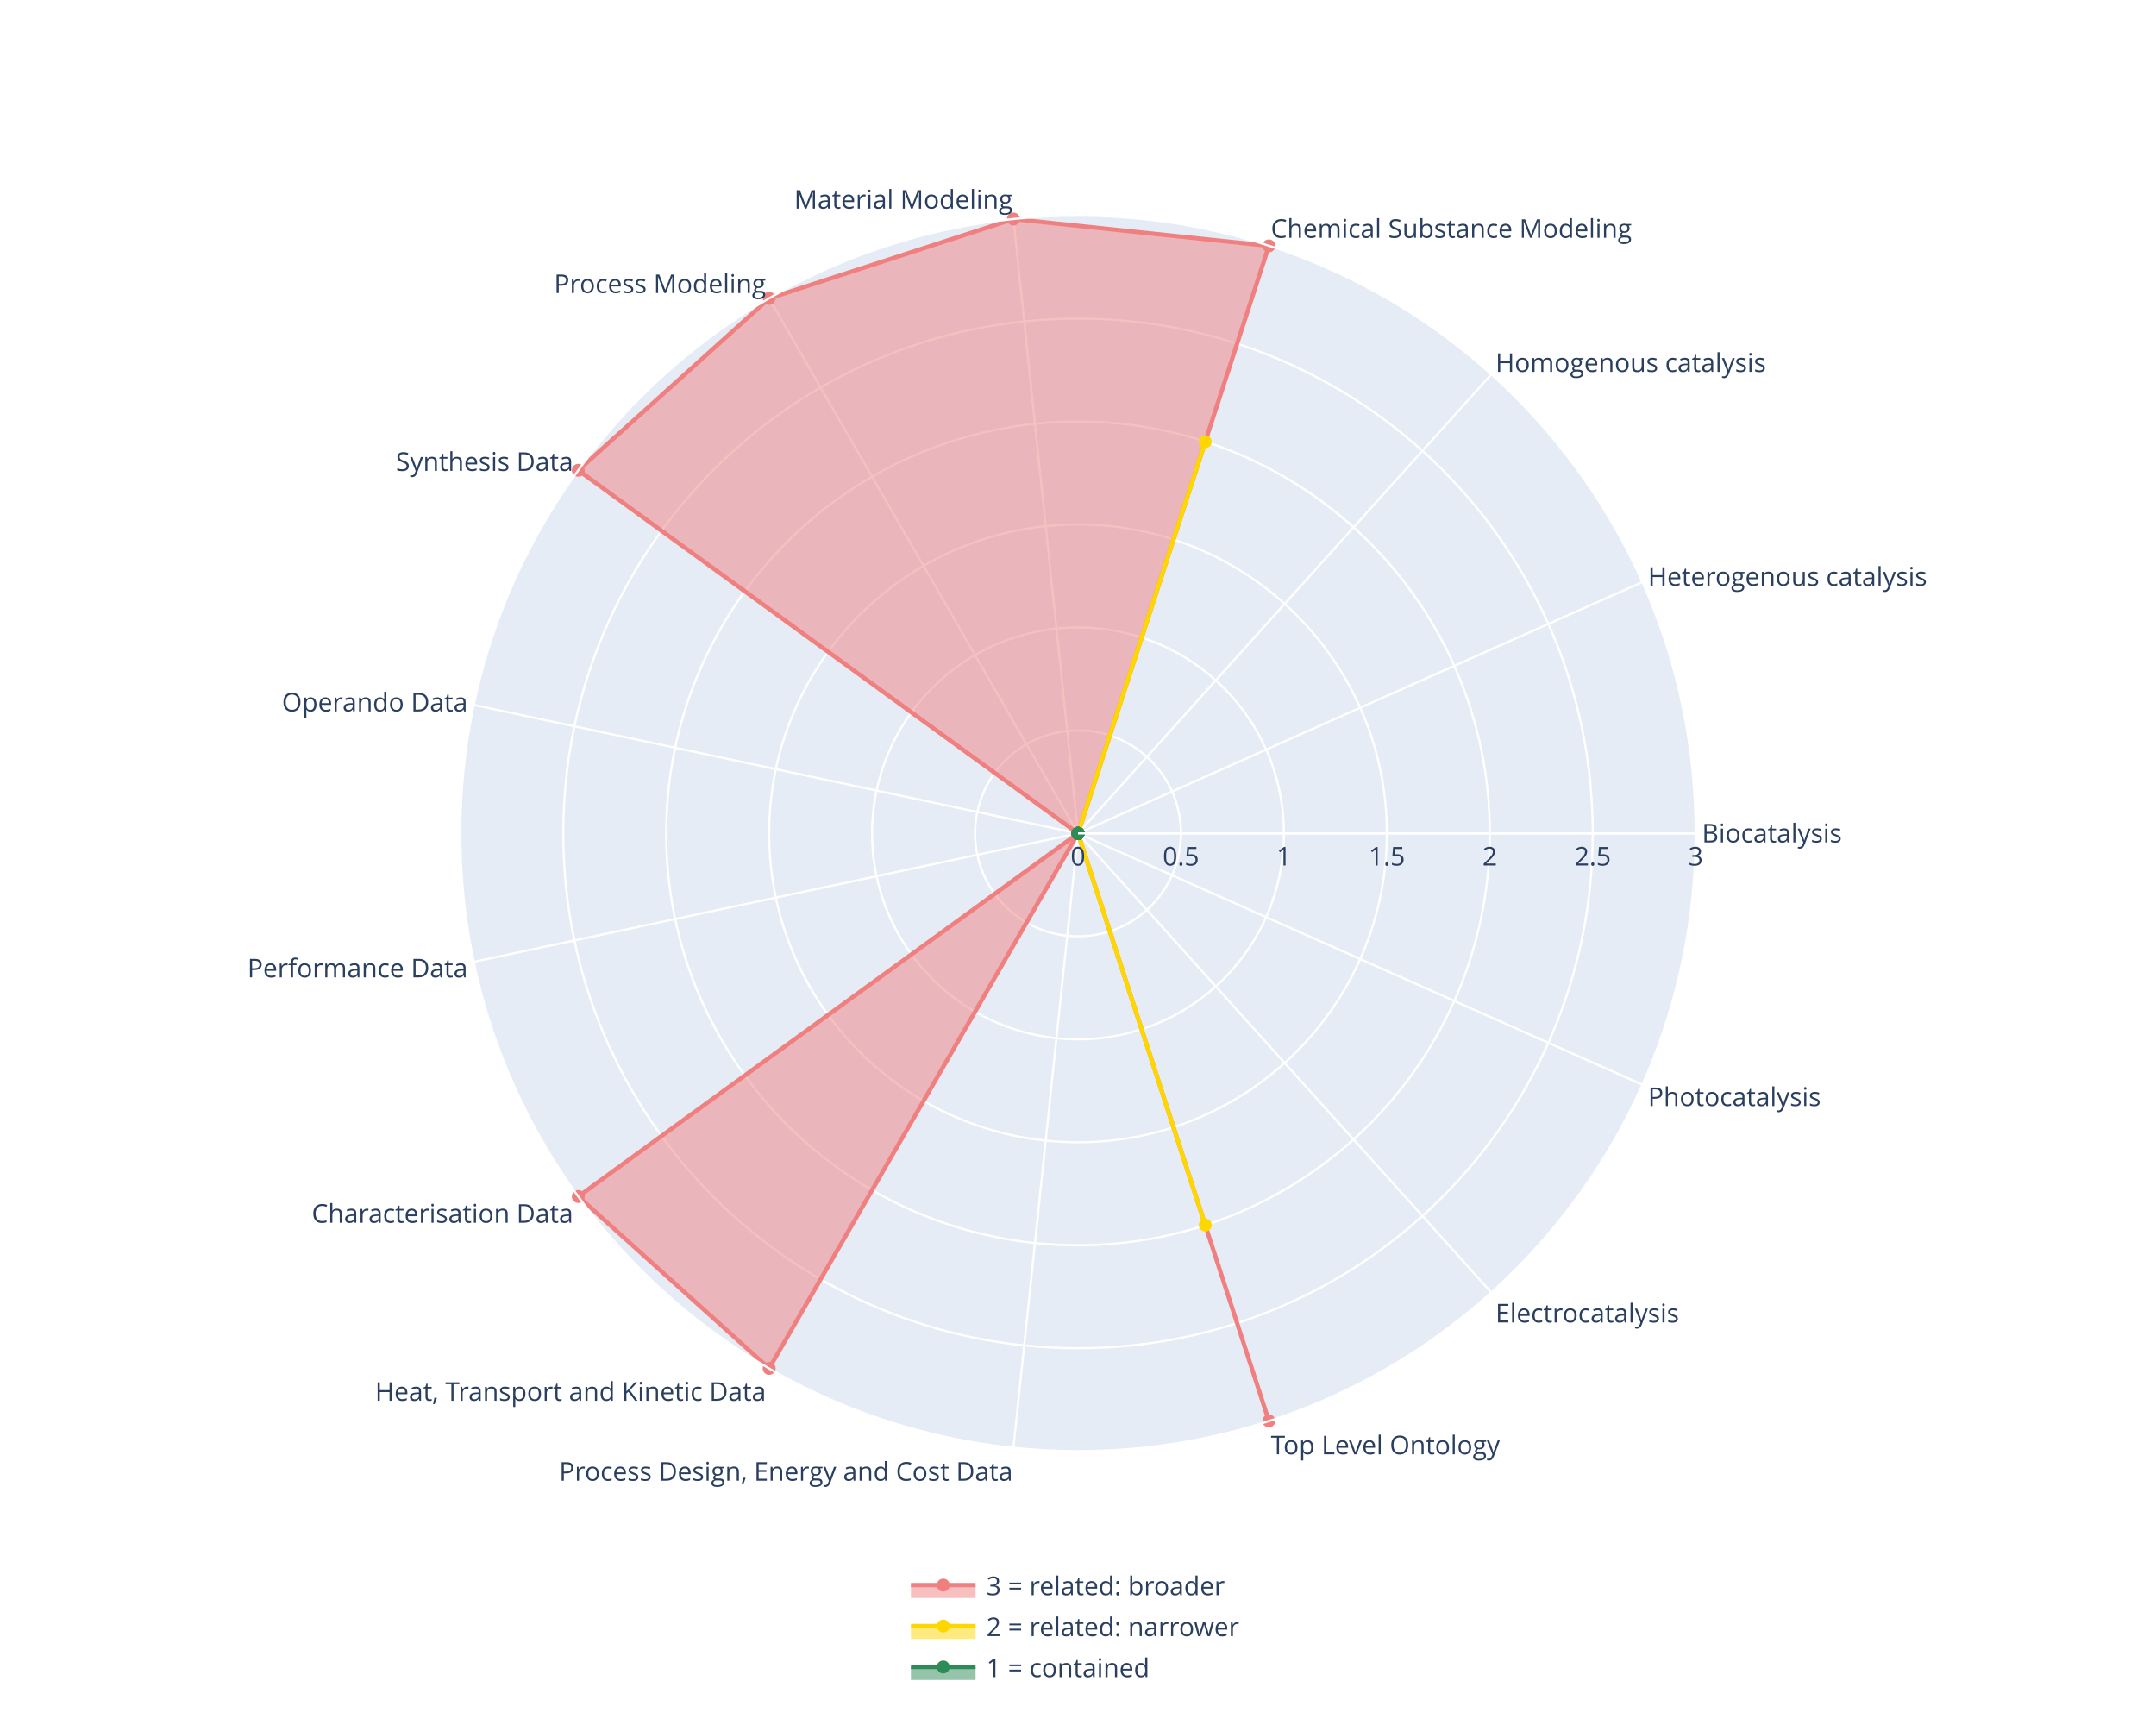
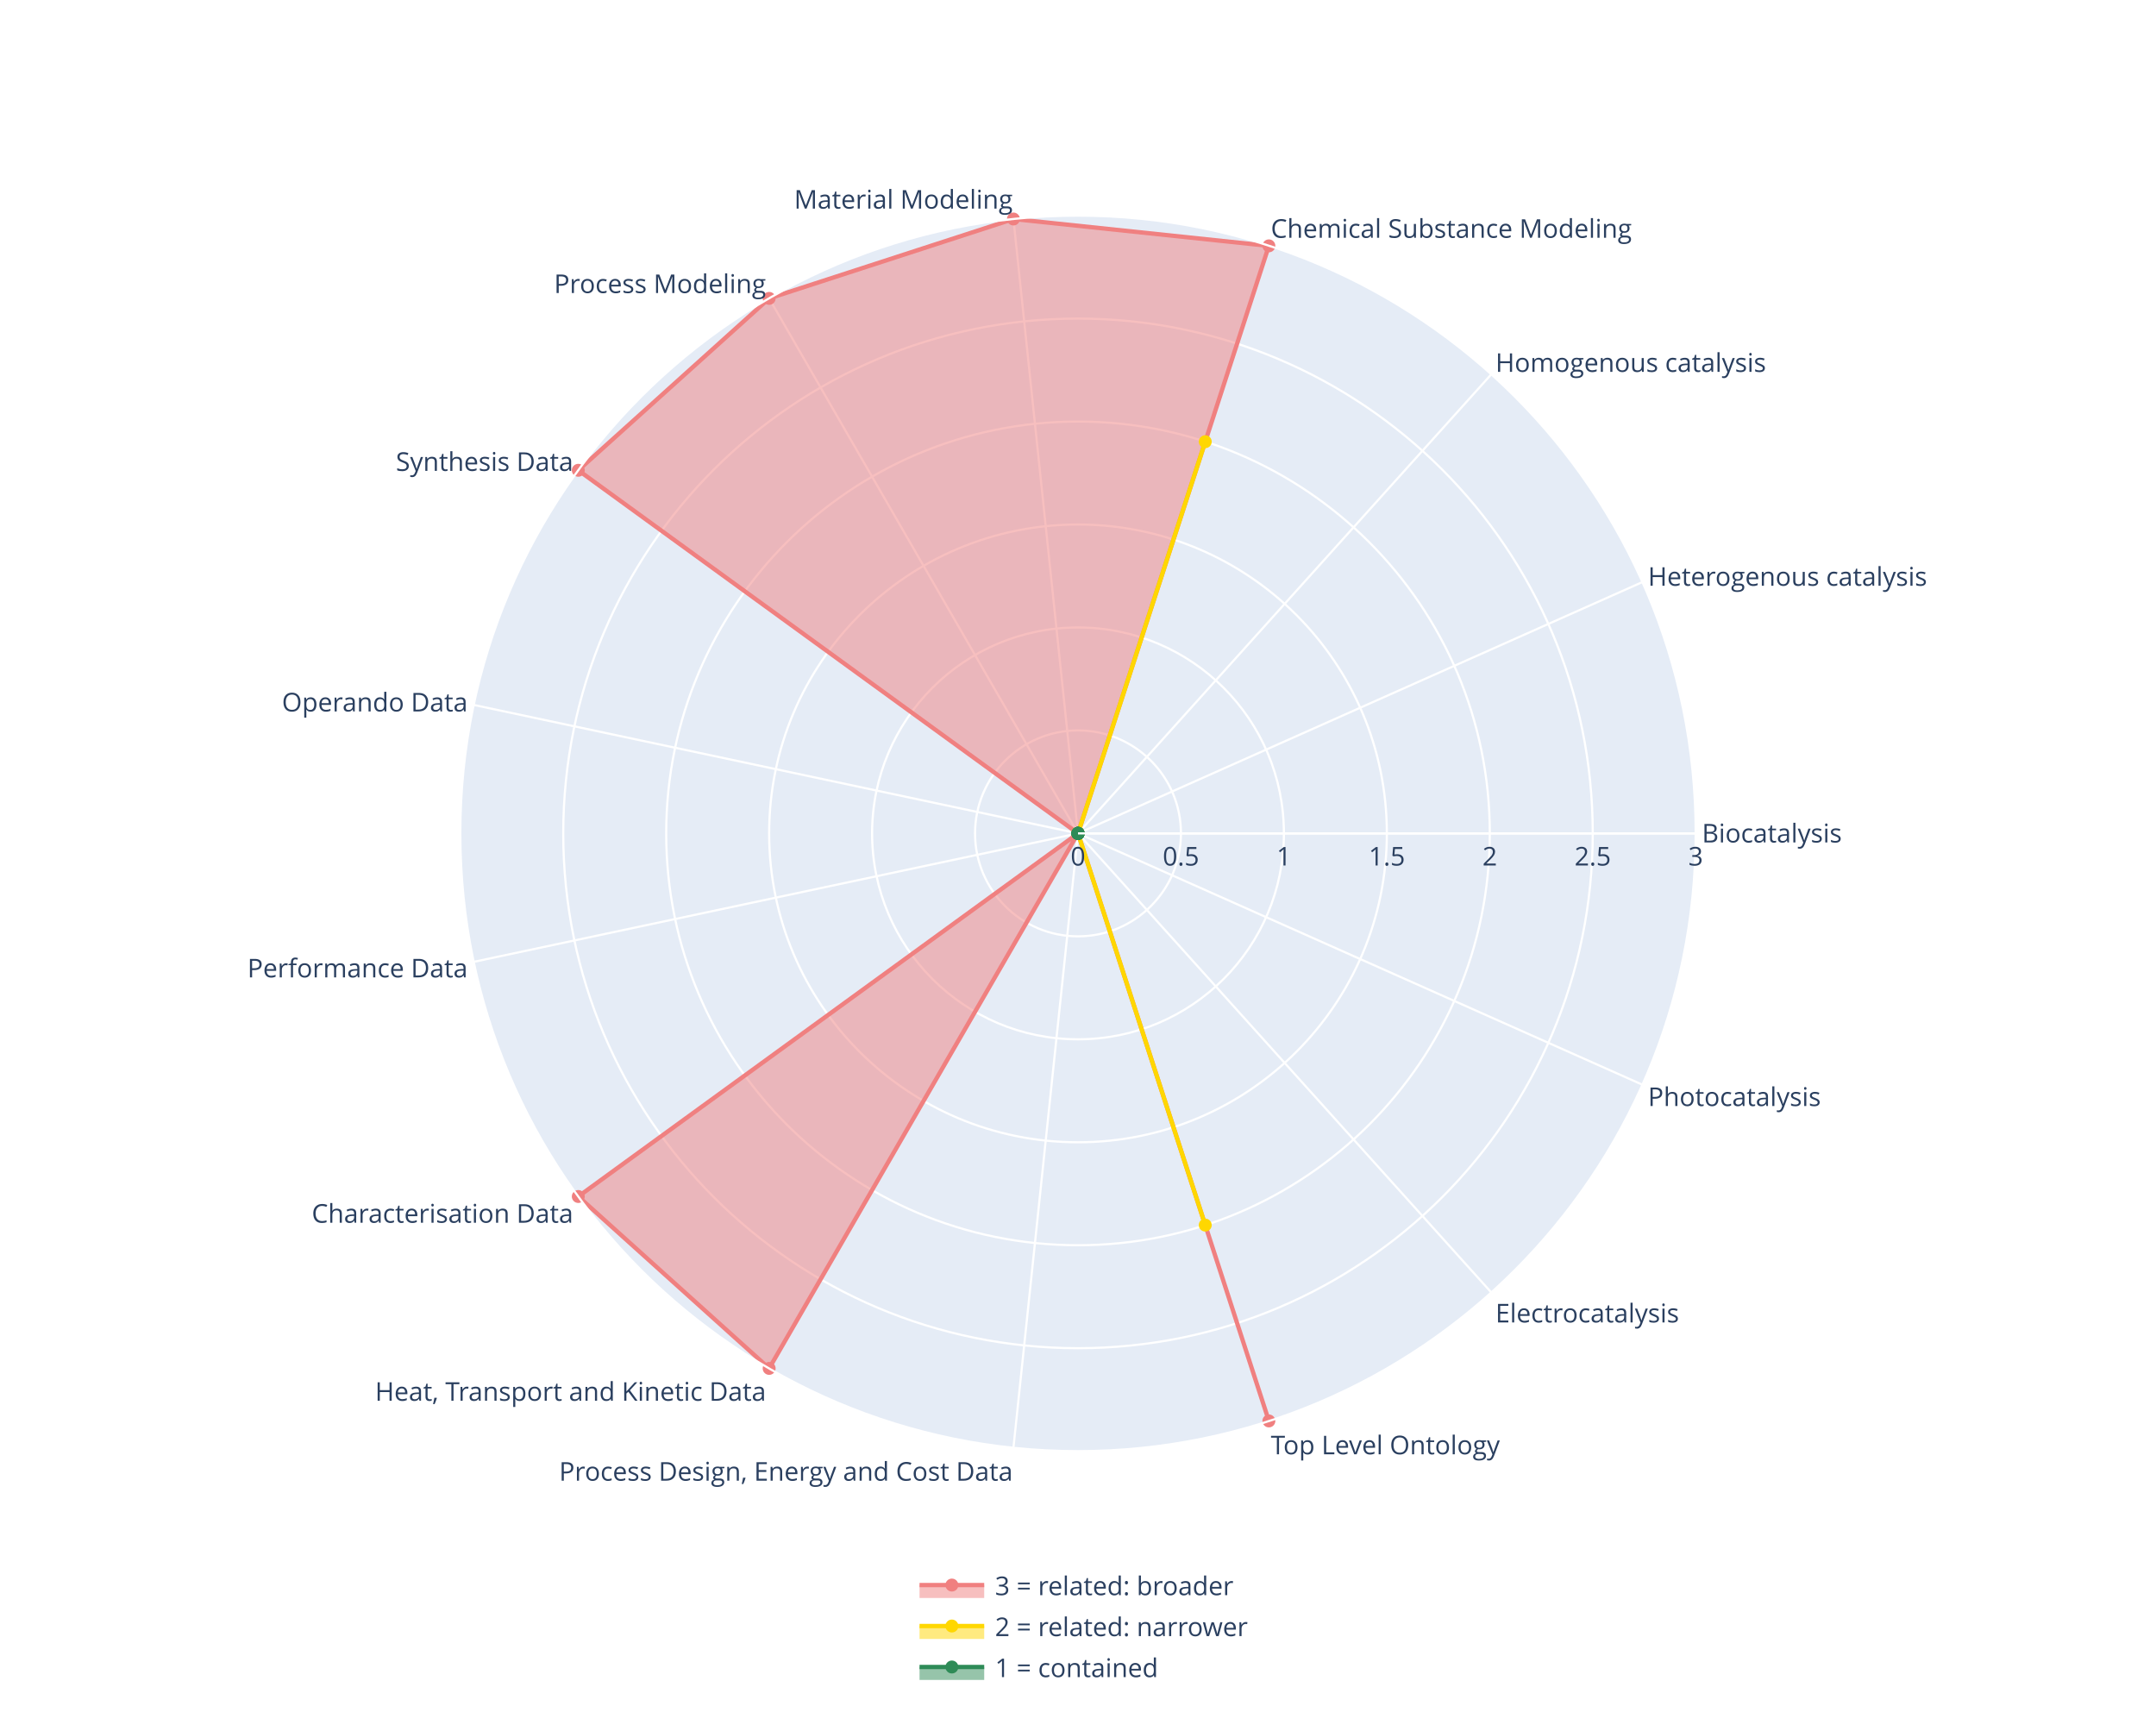
<svg xmlns="http://www.w3.org/2000/svg" class="main-svg" width="1000" height="800" style="" viewBox="0 0 1000 800">
  <rect x="0" y="0" width="1000" height="800" style="fill: rgb(255, 255, 255); fill-opacity: 1;" />
-   <defs id="defs-6963db">
+   <defs id="defs-308e18">
    <g class="clips">
-       <clipPath id="clip6963dbpolar-for-traces">
+       <clipPath id="clip308e18polar-for-traces">
        <path d="M286.5,0A286.5,286.5 0,1,0 -286.5,-3.508613079557167e-14A286.5,286.5 0,1,0 286.5,7.017226159114334e-14Z" transform="translate(286.5,286.5)" />
      </clipPath>
    </g>
    <g class="gradients" />
    <g class="patterns" />
  </defs>
  <g class="bglayer" />
  <g class="layer-below">
    <g class="imagelayer" />
    <g class="shapelayer" />
  </g>
  <g class="cartesianlayer" />
  <g class="polarlayer">
    <g class="polar">
      <g class="polarsublayer draglayer" />
      <g class="polarsublayer plotbg">
        <path d="M286.5,0A286.5,286.5 0,1,0 -286.5,-3.508613079557167e-14A286.5,286.5 0,1,0 286.5,7.017226159114334e-14Z" transform="translate(500,386.5)" style="fill: rgb(229, 236, 246); fill-opacity: 1;" />
      </g>
      <g class="polarsublayer backplot">
        <g class="maplayer" />
      </g>
      <g class="polarsublayer angular-grid" style="fill: none;">
        <path class="angularaxisgrid" d="M500,386.5L786.5,386.5" style="stroke: rgb(255, 255, 255); stroke-opacity: 1; stroke-width: 1px;" />
        <path class="angularaxisgrid" d="M500,386.5L761.731,269.97" style="stroke: rgb(255, 255, 255); stroke-opacity: 1; stroke-width: 1px;" />
        <path class="angularaxisgrid" d="M500,386.5L691.706,173.589" style="stroke: rgb(255, 255, 255); stroke-opacity: 1; stroke-width: 1px;" />
        <path class="angularaxisgrid" d="M500,386.5L588.533,114.022" style="stroke: rgb(255, 255, 255); stroke-opacity: 1; stroke-width: 1px;" />
        <path class="angularaxisgrid" d="M500,386.5L470.053,101.569" style="stroke: rgb(255, 255, 255); stroke-opacity: 1; stroke-width: 1px;" />
        <path class="angularaxisgrid" d="M500,386.5L356.75,138.384" style="stroke: rgb(255, 255, 255); stroke-opacity: 1; stroke-width: 1px;" />
        <path class="angularaxisgrid" d="M500,386.5L268.217,218.1" style="stroke: rgb(255, 255, 255); stroke-opacity: 1; stroke-width: 1px;" />
        <path class="angularaxisgrid" d="M500,386.5L219.761,326.933" style="stroke: rgb(255, 255, 255); stroke-opacity: 1; stroke-width: 1px;" />
        <path class="angularaxisgrid" d="M500,386.5L219.761,446.067" style="stroke: rgb(255, 255, 255); stroke-opacity: 1; stroke-width: 1px;" />
        <path class="angularaxisgrid" d="M500,386.5L268.217,554.9" style="stroke: rgb(255, 255, 255); stroke-opacity: 1; stroke-width: 1px;" />
        <path class="angularaxisgrid" d="M500,386.5L356.75,634.616" style="stroke: rgb(255, 255, 255); stroke-opacity: 1; stroke-width: 1px;" />
        <path class="angularaxisgrid" d="M500,386.5L470.053,671.431" style="stroke: rgb(255, 255, 255); stroke-opacity: 1; stroke-width: 1px;" />
        <path class="angularaxisgrid" d="M500,386.5L588.533,658.978" style="stroke: rgb(255, 255, 255); stroke-opacity: 1; stroke-width: 1px;" />
        <path class="angularaxisgrid" d="M500,386.5L691.706,599.411" style="stroke: rgb(255, 255, 255); stroke-opacity: 1; stroke-width: 1px;" />
        <path class="angularaxisgrid" d="M500,386.5L761.731,503.03" style="stroke: rgb(255, 255, 255); stroke-opacity: 1; stroke-width: 1px;" />
      </g>
      <g class="polarsublayer radial-grid" transform="translate(500,386.5)" style="fill: none;">
        <path class="xgrid" d="M47.75,0A47.75,47.75 0,1,0 -47.75,-5.847688465928611e-15A47.75,47.75 0,1,0 47.75,1.1695376931857222e-14Z" style="stroke: rgb(255, 255, 255); stroke-opacity: 1; stroke-width: 1px;" />
        <path class="xgrid" d="M95.5,0A95.5,95.5 0,1,0 -95.5,-1.1695376931857222e-14A95.5,95.5 0,1,0 95.5,2.3390753863714445e-14Z" style="stroke: rgb(255, 255, 255); stroke-opacity: 1; stroke-width: 1px;" />
        <path class="xgrid" d="M143.25,0A143.25,143.25 0,1,0 -143.25,-1.7543065397785835e-14A143.25,143.25 0,1,0 143.25,3.508613079557167e-14Z" style="stroke: rgb(255, 255, 255); stroke-opacity: 1; stroke-width: 1px;" />
        <path class="xgrid" d="M191,0A191,191 0,1,0 -191,-2.3390753863714445e-14A191,191 0,1,0 191,4.678150772742889e-14Z" style="stroke: rgb(255, 255, 255); stroke-opacity: 1; stroke-width: 1px;" />
        <path class="xgrid" d="M238.75,0A238.75,238.75 0,1,0 -238.75,-2.923844232964306e-14A238.75,238.75 0,1,0 238.75,5.847688465928612e-14Z" style="stroke: rgb(255, 255, 255); stroke-opacity: 1; stroke-width: 1px;" />
      </g>
      <g class="polarsublayer frontplot" transform="translate(213.5,100)">
        <g class="barlayer" />
        <g class="scatterlayer">
-           <g class="trace scatter trace0916f3" style="stroke-miterlimit: 2; opacity: 1;">
-             <g class="fills" clip-path="url(#clip6963dbpolar-for-traces)">
+           <g class="trace scatter trace9d4171" style="stroke-miterlimit: 2; opacity: 1;">
+             <g class="fills" clip-path="url(#clip308e18polar-for-traces)">
              <g>
                <path class="js-fill" d="M286.5,286.5L286.5,286.5L286.5,286.5L375.03,14.02L256.55,1.57L143.25,38.38L54.72,118.1L286.5,286.5L286.5,286.5L54.72,454.9L143.25,534.62L286.5,286.5L375.03,558.98L286.5,286.5L286.5,286.5L286.5,286.5Z" style="fill: rgb(240, 128, 128); fill-opacity: 0.5; stroke-width: 0;" />
              </g>
            </g>
            <g class="errorbars" />
            <g class="lines">
-               <path class="js-line" d="M286.5,286.5L286.5,286.5L286.5,286.5L375.03,14.02L256.55,1.57L143.25,38.38L54.72,118.1L286.5,286.5L286.5,286.5L54.72,454.9L143.25,534.62L286.5,286.5L375.03,558.98L286.5,286.5L286.5,286.5L286.5,286.5" clip-path="url(#clip6963dbpolar-for-traces)" style="vector-effect: non-scaling-stroke; fill: none; stroke: rgb(240, 128, 128); stroke-opacity: 1; stroke-width: 2px; opacity: 1;" />
+               <path class="js-line" d="M286.5,286.5L286.5,286.5L286.5,286.5L375.03,14.02L256.55,1.57L143.25,38.38L54.72,118.1L286.5,286.5L286.5,286.5L54.72,454.9L143.25,534.62L286.5,286.5L375.03,558.98L286.5,286.5L286.5,286.5L286.5,286.5" clip-path="url(#clip308e18polar-for-traces)" style="vector-effect: none; fill: none; stroke: rgb(240, 128, 128); stroke-opacity: 1; stroke-width: 2px; opacity: 1;" />
            </g>
            <g class="points">
              <path class="point" transform="translate(286.5,286.5)" d="M3,0A3,3 0 1,1 0,-3A3,3 0 0,1 3,0Z" style="opacity: 1; stroke-width: 0px; fill: rgb(240, 128, 128); fill-opacity: 1;" />
              <path class="point" transform="translate(286.5,286.5)" d="M3,0A3,3 0 1,1 0,-3A3,3 0 0,1 3,0Z" style="opacity: 1; stroke-width: 0px; fill: rgb(240, 128, 128); fill-opacity: 1;" />
              <path class="point" transform="translate(286.5,286.5)" d="M3,0A3,3 0 1,1 0,-3A3,3 0 0,1 3,0Z" style="opacity: 1; stroke-width: 0px; fill: rgb(240, 128, 128); fill-opacity: 1;" />
              <path class="point" transform="translate(375.03,14.02)" d="M3,0A3,3 0 1,1 0,-3A3,3 0 0,1 3,0Z" style="opacity: 1; stroke-width: 0px; fill: rgb(240, 128, 128); fill-opacity: 1;" />
              <path class="point" transform="translate(256.55,1.57)" d="M3,0A3,3 0 1,1 0,-3A3,3 0 0,1 3,0Z" style="opacity: 1; stroke-width: 0px; fill: rgb(240, 128, 128); fill-opacity: 1;" />
              <path class="point" transform="translate(143.25,38.38)" d="M3,0A3,3 0 1,1 0,-3A3,3 0 0,1 3,0Z" style="opacity: 1; stroke-width: 0px; fill: rgb(240, 128, 128); fill-opacity: 1;" />
              <path class="point" transform="translate(54.72,118.1)" d="M3,0A3,3 0 1,1 0,-3A3,3 0 0,1 3,0Z" style="opacity: 1; stroke-width: 0px; fill: rgb(240, 128, 128); fill-opacity: 1;" />
              <path class="point" transform="translate(286.5,286.5)" d="M3,0A3,3 0 1,1 0,-3A3,3 0 0,1 3,0Z" style="opacity: 1; stroke-width: 0px; fill: rgb(240, 128, 128); fill-opacity: 1;" />
              <path class="point" transform="translate(286.5,286.5)" d="M3,0A3,3 0 1,1 0,-3A3,3 0 0,1 3,0Z" style="opacity: 1; stroke-width: 0px; fill: rgb(240, 128, 128); fill-opacity: 1;" />
              <path class="point" transform="translate(54.72,454.9)" d="M3,0A3,3 0 1,1 0,-3A3,3 0 0,1 3,0Z" style="opacity: 1; stroke-width: 0px; fill: rgb(240, 128, 128); fill-opacity: 1;" />
              <path class="point" transform="translate(143.25,534.62)" d="M3,0A3,3 0 1,1 0,-3A3,3 0 0,1 3,0Z" style="opacity: 1; stroke-width: 0px; fill: rgb(240, 128, 128); fill-opacity: 1;" />
              <path class="point" transform="translate(286.5,286.5)" d="M3,0A3,3 0 1,1 0,-3A3,3 0 0,1 3,0Z" style="opacity: 1; stroke-width: 0px; fill: rgb(240, 128, 128); fill-opacity: 1;" />
              <path class="point" transform="translate(375.03,558.98)" d="M3,0A3,3 0 1,1 0,-3A3,3 0 0,1 3,0Z" style="opacity: 1; stroke-width: 0px; fill: rgb(240, 128, 128); fill-opacity: 1;" />
              <path class="point" transform="translate(286.5,286.5)" d="M3,0A3,3 0 1,1 0,-3A3,3 0 0,1 3,0Z" style="opacity: 1; stroke-width: 0px; fill: rgb(240, 128, 128); fill-opacity: 1;" />
              <path class="point" transform="translate(286.5,286.5)" d="M3,0A3,3 0 1,1 0,-3A3,3 0 0,1 3,0Z" style="opacity: 1; stroke-width: 0px; fill: rgb(240, 128, 128); fill-opacity: 1;" />
              <path class="point" transform="translate(286.5,286.5)" d="M3,0A3,3 0 1,1 0,-3A3,3 0 0,1 3,0Z" style="opacity: 1; stroke-width: 0px; fill: rgb(240, 128, 128); fill-opacity: 1;" />
            </g>
            <g class="text" />
          </g>
-           <g class="trace scatter traceb52174" style="stroke-miterlimit: 2; opacity: 1;">
-             <g class="fills" clip-path="url(#clip6963dbpolar-for-traces)">
+           <g class="trace scatter trace23efdd" style="stroke-miterlimit: 2; opacity: 1;">
+             <g class="fills" clip-path="url(#clip308e18polar-for-traces)">
              <g>
                <path class="js-fill" d="M286.5,286.5L286.5,286.5L286.5,286.5L345.52,104.85L286.5,286.5L286.5,286.5L286.5,286.5L286.5,286.5L286.5,286.5L286.5,286.5L286.5,286.5L286.5,286.5L345.52,468.15L286.5,286.5L286.5,286.5L286.5,286.5Z" style="fill: rgb(255, 215, 0); fill-opacity: 0.5; stroke-width: 0;" />
              </g>
            </g>
            <g class="errorbars" />
            <g class="lines">
-               <path class="js-line" d="M286.5,286.5L286.5,286.5L286.5,286.5L345.52,104.85L286.5,286.5L286.5,286.5L286.5,286.5L286.5,286.5L286.5,286.5L286.5,286.5L286.5,286.5L286.5,286.5L345.52,468.15L286.5,286.5L286.5,286.5L286.5,286.5" clip-path="url(#clip6963dbpolar-for-traces)" style="vector-effect: non-scaling-stroke; fill: none; stroke: rgb(255, 215, 0); stroke-opacity: 1; stroke-width: 2px; opacity: 1;" />
+               <path class="js-line" d="M286.5,286.5L286.5,286.5L286.5,286.5L345.52,104.85L286.5,286.5L286.5,286.5L286.5,286.5L286.5,286.5L286.5,286.5L286.5,286.5L286.5,286.5L286.5,286.5L345.52,468.15L286.5,286.5L286.5,286.5L286.5,286.5" clip-path="url(#clip308e18polar-for-traces)" style="vector-effect: none; fill: none; stroke: rgb(255, 215, 0); stroke-opacity: 1; stroke-width: 2px; opacity: 1;" />
            </g>
            <g class="points">
              <path class="point" transform="translate(286.5,286.5)" d="M3,0A3,3 0 1,1 0,-3A3,3 0 0,1 3,0Z" style="opacity: 1; stroke-width: 0px; fill: rgb(255, 215, 0); fill-opacity: 1;" />
              <path class="point" transform="translate(286.5,286.5)" d="M3,0A3,3 0 1,1 0,-3A3,3 0 0,1 3,0Z" style="opacity: 1; stroke-width: 0px; fill: rgb(255, 215, 0); fill-opacity: 1;" />
              <path class="point" transform="translate(286.5,286.5)" d="M3,0A3,3 0 1,1 0,-3A3,3 0 0,1 3,0Z" style="opacity: 1; stroke-width: 0px; fill: rgb(255, 215, 0); fill-opacity: 1;" />
              <path class="point" transform="translate(345.52,104.85)" d="M3,0A3,3 0 1,1 0,-3A3,3 0 0,1 3,0Z" style="opacity: 1; stroke-width: 0px; fill: rgb(255, 215, 0); fill-opacity: 1;" />
              <path class="point" transform="translate(286.5,286.5)" d="M3,0A3,3 0 1,1 0,-3A3,3 0 0,1 3,0Z" style="opacity: 1; stroke-width: 0px; fill: rgb(255, 215, 0); fill-opacity: 1;" />
              <path class="point" transform="translate(286.5,286.5)" d="M3,0A3,3 0 1,1 0,-3A3,3 0 0,1 3,0Z" style="opacity: 1; stroke-width: 0px; fill: rgb(255, 215, 0); fill-opacity: 1;" />
              <path class="point" transform="translate(286.5,286.5)" d="M3,0A3,3 0 1,1 0,-3A3,3 0 0,1 3,0Z" style="opacity: 1; stroke-width: 0px; fill: rgb(255, 215, 0); fill-opacity: 1;" />
              <path class="point" transform="translate(286.5,286.5)" d="M3,0A3,3 0 1,1 0,-3A3,3 0 0,1 3,0Z" style="opacity: 1; stroke-width: 0px; fill: rgb(255, 215, 0); fill-opacity: 1;" />
              <path class="point" transform="translate(286.5,286.5)" d="M3,0A3,3 0 1,1 0,-3A3,3 0 0,1 3,0Z" style="opacity: 1; stroke-width: 0px; fill: rgb(255, 215, 0); fill-opacity: 1;" />
              <path class="point" transform="translate(286.5,286.5)" d="M3,0A3,3 0 1,1 0,-3A3,3 0 0,1 3,0Z" style="opacity: 1; stroke-width: 0px; fill: rgb(255, 215, 0); fill-opacity: 1;" />
              <path class="point" transform="translate(286.5,286.5)" d="M3,0A3,3 0 1,1 0,-3A3,3 0 0,1 3,0Z" style="opacity: 1; stroke-width: 0px; fill: rgb(255, 215, 0); fill-opacity: 1;" />
              <path class="point" transform="translate(286.5,286.5)" d="M3,0A3,3 0 1,1 0,-3A3,3 0 0,1 3,0Z" style="opacity: 1; stroke-width: 0px; fill: rgb(255, 215, 0); fill-opacity: 1;" />
              <path class="point" transform="translate(345.52,468.15)" d="M3,0A3,3 0 1,1 0,-3A3,3 0 0,1 3,0Z" style="opacity: 1; stroke-width: 0px; fill: rgb(255, 215, 0); fill-opacity: 1;" />
              <path class="point" transform="translate(286.5,286.5)" d="M3,0A3,3 0 1,1 0,-3A3,3 0 0,1 3,0Z" style="opacity: 1; stroke-width: 0px; fill: rgb(255, 215, 0); fill-opacity: 1;" />
              <path class="point" transform="translate(286.5,286.5)" d="M3,0A3,3 0 1,1 0,-3A3,3 0 0,1 3,0Z" style="opacity: 1; stroke-width: 0px; fill: rgb(255, 215, 0); fill-opacity: 1;" />
              <path class="point" transform="translate(286.5,286.5)" d="M3,0A3,3 0 1,1 0,-3A3,3 0 0,1 3,0Z" style="opacity: 1; stroke-width: 0px; fill: rgb(255, 215, 0); fill-opacity: 1;" />
            </g>
            <g class="text" />
          </g>
-           <g class="trace scatter trace934f28" style="stroke-miterlimit: 2; opacity: 1;">
-             <g class="fills" clip-path="url(#clip6963dbpolar-for-traces)">
+           <g class="trace scatter trace8ebbad" style="stroke-miterlimit: 2; opacity: 1;">
+             <g class="fills" clip-path="url(#clip308e18polar-for-traces)">
              <g>
                <path class="js-fill" d="M286.5,286.5L286.5,286.5L286.5,286.5L286.5,286.5L286.5,286.5L286.5,286.5L286.5,286.5L286.5,286.5L286.5,286.5L286.5,286.5L286.5,286.5L286.5,286.5L286.5,286.5L286.5,286.5L286.5,286.5L286.5,286.5Z" style="fill: rgb(46, 139, 87); fill-opacity: 0.5; stroke-width: 0;" />
              </g>
            </g>
            <g class="errorbars" />
            <g class="lines">
-               <path class="js-line" d="M286.5,286.5L286.5,286.5L286.5,286.5L286.5,286.5L286.5,286.5L286.5,286.5L286.5,286.5L286.5,286.5L286.5,286.5L286.5,286.5L286.5,286.5L286.5,286.5L286.5,286.5L286.5,286.5L286.5,286.5L286.5,286.5" clip-path="url(#clip6963dbpolar-for-traces)" style="vector-effect: non-scaling-stroke; fill: none; stroke: rgb(46, 139, 87); stroke-opacity: 1; stroke-width: 2px; opacity: 1;" />
+               <path class="js-line" d="M286.5,286.5L286.5,286.5L286.5,286.5L286.5,286.5L286.5,286.5L286.5,286.5L286.5,286.5L286.5,286.5L286.5,286.5L286.5,286.5L286.5,286.5L286.5,286.5L286.5,286.5L286.5,286.5L286.5,286.5L286.5,286.5" clip-path="url(#clip308e18polar-for-traces)" style="vector-effect: none; fill: none; stroke: rgb(46, 139, 87); stroke-opacity: 1; stroke-width: 2px; opacity: 1;" />
            </g>
            <g class="points">
              <path class="point" transform="translate(286.5,286.5)" d="M3,0A3,3 0 1,1 0,-3A3,3 0 0,1 3,0Z" style="opacity: 1; stroke-width: 0px; fill: rgb(46, 139, 87); fill-opacity: 1;" />
              <path class="point" transform="translate(286.5,286.5)" d="M3,0A3,3 0 1,1 0,-3A3,3 0 0,1 3,0Z" style="opacity: 1; stroke-width: 0px; fill: rgb(46, 139, 87); fill-opacity: 1;" />
              <path class="point" transform="translate(286.5,286.5)" d="M3,0A3,3 0 1,1 0,-3A3,3 0 0,1 3,0Z" style="opacity: 1; stroke-width: 0px; fill: rgb(46, 139, 87); fill-opacity: 1;" />
              <path class="point" transform="translate(286.5,286.5)" d="M3,0A3,3 0 1,1 0,-3A3,3 0 0,1 3,0Z" style="opacity: 1; stroke-width: 0px; fill: rgb(46, 139, 87); fill-opacity: 1;" />
              <path class="point" transform="translate(286.5,286.5)" d="M3,0A3,3 0 1,1 0,-3A3,3 0 0,1 3,0Z" style="opacity: 1; stroke-width: 0px; fill: rgb(46, 139, 87); fill-opacity: 1;" />
              <path class="point" transform="translate(286.5,286.5)" d="M3,0A3,3 0 1,1 0,-3A3,3 0 0,1 3,0Z" style="opacity: 1; stroke-width: 0px; fill: rgb(46, 139, 87); fill-opacity: 1;" />
              <path class="point" transform="translate(286.5,286.5)" d="M3,0A3,3 0 1,1 0,-3A3,3 0 0,1 3,0Z" style="opacity: 1; stroke-width: 0px; fill: rgb(46, 139, 87); fill-opacity: 1;" />
              <path class="point" transform="translate(286.5,286.5)" d="M3,0A3,3 0 1,1 0,-3A3,3 0 0,1 3,0Z" style="opacity: 1; stroke-width: 0px; fill: rgb(46, 139, 87); fill-opacity: 1;" />
              <path class="point" transform="translate(286.5,286.5)" d="M3,0A3,3 0 1,1 0,-3A3,3 0 0,1 3,0Z" style="opacity: 1; stroke-width: 0px; fill: rgb(46, 139, 87); fill-opacity: 1;" />
              <path class="point" transform="translate(286.5,286.5)" d="M3,0A3,3 0 1,1 0,-3A3,3 0 0,1 3,0Z" style="opacity: 1; stroke-width: 0px; fill: rgb(46, 139, 87); fill-opacity: 1;" />
              <path class="point" transform="translate(286.5,286.5)" d="M3,0A3,3 0 1,1 0,-3A3,3 0 0,1 3,0Z" style="opacity: 1; stroke-width: 0px; fill: rgb(46, 139, 87); fill-opacity: 1;" />
              <path class="point" transform="translate(286.5,286.5)" d="M3,0A3,3 0 1,1 0,-3A3,3 0 0,1 3,0Z" style="opacity: 1; stroke-width: 0px; fill: rgb(46, 139, 87); fill-opacity: 1;" />
              <path class="point" transform="translate(286.5,286.5)" d="M3,0A3,3 0 1,1 0,-3A3,3 0 0,1 3,0Z" style="opacity: 1; stroke-width: 0px; fill: rgb(46, 139, 87); fill-opacity: 1;" />
              <path class="point" transform="translate(286.5,286.5)" d="M3,0A3,3 0 1,1 0,-3A3,3 0 0,1 3,0Z" style="opacity: 1; stroke-width: 0px; fill: rgb(46, 139, 87); fill-opacity: 1;" />
              <path class="point" transform="translate(286.5,286.5)" d="M3,0A3,3 0 1,1 0,-3A3,3 0 0,1 3,0Z" style="opacity: 1; stroke-width: 0px; fill: rgb(46, 139, 87); fill-opacity: 1;" />
              <path class="point" transform="translate(286.5,286.5)" d="M3,0A3,3 0 1,1 0,-3A3,3 0 0,1 3,0Z" style="opacity: 1; stroke-width: 0px; fill: rgb(46, 139, 87); fill-opacity: 1;" />
            </g>
            <g class="text" />
          </g>
        </g>
      </g>
      <g class="polarsublayer angular-line">
        <path d="M286.5,0A286.5,286.5 0,1,0 -286.5,-3.508613079557167e-14A286.5,286.5 0,1,0 286.5,7.017226159114334e-14Z" transform="translate(500,386.5)" stroke-width="1" style="fill: none; stroke: rgb(255, 255, 255); stroke-opacity: 1;" />
      </g>
      <g class="polarsublayer radial-line">
        <line x1="0" y1="0" x2="286.5" y2="0" transform="translate(500,386.5)" stroke-width="1" style="fill: none; stroke: rgb(255, 255, 255); stroke-opacity: 1;" />
      </g>
      <g class="polarsublayer angular-axis">
        <g class="angularaxistick">
          <text text-anchor="start" x="2.9" y="4.2" transform="translate(786.5,386.5)" style="font-family: 'Open Sans', verdana, arial, sans-serif; font-size: 12px; fill: rgb(42, 63, 95); fill-opacity: 1; white-space: pre; opacity: 1;">Biocatalysis</text>
        </g>
        <g class="angularaxistick">
          <text text-anchor="start" x="2.649" y="1.681" transform="translate(761.7308,269.97)" style="font-family: 'Open Sans', verdana, arial, sans-serif; font-size: 12px; fill: rgb(42, 63, 95); fill-opacity: 1; white-space: pre; opacity: 1;">Heterogenous catalysis</text>
        </g>
        <g class="angularaxistick">
          <text text-anchor="start" x="1.94" y="-1.128" transform="translate(691.7059,173.589)" style="font-family: 'Open Sans', verdana, arial, sans-serif; font-size: 12px; fill: rgb(42, 63, 95); fill-opacity: 1; white-space: pre; opacity: 1;">Homogenous catalysis</text>
        </g>
        <g class="angularaxistick">
          <text text-anchor="start" x="0.896" y="-3.743" transform="translate(588.5334,114.0223)" style="font-family: 'Open Sans', verdana, arial, sans-serif; font-size: 12px; fill: rgb(42, 63, 95); fill-opacity: 1; white-space: pre; opacity: 1;">Chemical Substance Modeling</text>
        </g>
        <g class="angularaxistick">
          <text text-anchor="end" x="-0.303" y="-4.832" transform="translate(470.0526,101.5695)" style="font-family: 'Open Sans', verdana, arial, sans-serif; font-size: 12px; fill: rgb(42, 63, 95); fill-opacity: 1; white-space: pre; opacity: 1;">Material Modeling</text>
        </g>
        <g class="angularaxistick">
          <text text-anchor="end" x="-1.45" y="-2.49" transform="translate(356.75,138.3837)" style="font-family: 'Open Sans', verdana, arial, sans-serif; font-size: 12px; fill: rgb(42, 63, 95); fill-opacity: 1; white-space: pre; opacity: 1;">Process Modeling</text>
        </g>
        <g class="angularaxistick">
          <text text-anchor="end" x="-2.346" y="0.283" transform="translate(268.2166,218.0995)" style="font-family: 'Open Sans', verdana, arial, sans-serif; font-size: 12px; fill: rgb(42, 63, 95); fill-opacity: 1; white-space: pre; opacity: 1;">Synthesis Data</text>
        </g>
        <g class="angularaxistick">
          <text text-anchor="end" x="-2.837" y="3.006" transform="translate(219.7607,326.9333)" style="font-family: 'Open Sans', verdana, arial, sans-serif; font-size: 12px; fill: rgb(42, 63, 95); fill-opacity: 1; white-space: pre; opacity: 1;">Operando Data</text>
        </g>
        <g class="angularaxistick">
          <text text-anchor="end" x="-2.837" y="7.206" transform="translate(219.7607,446.0667)" style="font-family: 'Open Sans', verdana, arial, sans-serif; font-size: 12px; fill: rgb(42, 63, 95); fill-opacity: 1; white-space: pre; opacity: 1;">Performance Data</text>
        </g>
        <g class="angularaxistick">
          <text text-anchor="end" x="-2.346" y="12.156" transform="translate(268.2166,554.9005)" style="font-family: 'Open Sans', verdana, arial, sans-serif; font-size: 12px; fill: rgb(42, 63, 95); fill-opacity: 1; white-space: pre; opacity: 1;">Characterisation Data</text>
        </g>
        <g class="angularaxistick">
          <text text-anchor="end" x="-1.45" y="15.004" transform="translate(356.75,634.6163)" style="font-family: 'Open Sans', verdana, arial, sans-serif; font-size: 12px; fill: rgb(42, 63, 95); fill-opacity: 1; white-space: pre; opacity: 1;">Heat, Transport and Kinetic Data</text>
        </g>
        <g class="angularaxistick">
          <text text-anchor="end" x="-0.303" y="15.257" transform="translate(470.0526,671.4305)" style="font-family: 'Open Sans', verdana, arial, sans-serif; font-size: 12px; fill: rgb(42, 63, 95); fill-opacity: 1; white-space: pre; opacity: 1;">Process Design, Energy and Cost Data</text>
        </g>
        <g class="angularaxistick">
          <text text-anchor="start" x="0.896" y="15.469" transform="translate(588.5334,658.9777)" style="font-family: 'Open Sans', verdana, arial, sans-serif; font-size: 12px; fill: rgb(42, 63, 95); fill-opacity: 1; white-space: pre; opacity: 1;">Top Level Ontology</text>
        </g>
        <g class="angularaxistick">
          <text text-anchor="start" x="1.94" y="13.883" transform="translate(691.7059,599.411)" style="font-family: 'Open Sans', verdana, arial, sans-serif; font-size: 12px; fill: rgb(42, 63, 95); fill-opacity: 1; white-space: pre; opacity: 1;">Electrocatalysis</text>
        </g>
        <g class="angularaxistick">
          <text text-anchor="start" x="2.649" y="9.897" transform="translate(761.7308,503.03)" style="font-family: 'Open Sans', verdana, arial, sans-serif; font-size: 12px; fill: rgb(42, 63, 95); fill-opacity: 1; white-space: pre; opacity: 1;">Photocatalysis</text>
        </g>
      </g>
      <g class="polarsublayer radial-axis" transform="translate(500,386.5)">
        <g class="xtick">
          <text text-anchor="middle" x="0" y="14.9" transform="" style="font-family: 'Open Sans', verdana, arial, sans-serif; font-size: 12px; fill: rgb(42, 63, 95); fill-opacity: 1; white-space: pre; opacity: 1;">0</text>
        </g>
        <g class="xtick">
          <text text-anchor="middle" x="0" y="14.9" transform="translate(47.75,0)" style="font-family: 'Open Sans', verdana, arial, sans-serif; font-size: 12px; fill: rgb(42, 63, 95); fill-opacity: 1; white-space: pre; opacity: 1;">0.5</text>
        </g>
        <g class="xtick">
          <text text-anchor="middle" x="0" y="14.9" transform="translate(95.5,0)" style="font-family: 'Open Sans', verdana, arial, sans-serif; font-size: 12px; fill: rgb(42, 63, 95); fill-opacity: 1; white-space: pre; opacity: 1;">1</text>
        </g>
        <g class="xtick">
          <text text-anchor="middle" x="0" y="14.9" transform="translate(143.25,0)" style="font-family: 'Open Sans', verdana, arial, sans-serif; font-size: 12px; fill: rgb(42, 63, 95); fill-opacity: 1; white-space: pre; opacity: 1;">1.5</text>
        </g>
        <g class="xtick">
          <text text-anchor="middle" x="0" y="14.9" transform="translate(191,0)" style="font-family: 'Open Sans', verdana, arial, sans-serif; font-size: 12px; fill: rgb(42, 63, 95); fill-opacity: 1; white-space: pre; opacity: 1;">2</text>
        </g>
        <g class="xtick">
          <text text-anchor="middle" x="0" y="14.9" transform="translate(238.75,0)" style="font-family: 'Open Sans', verdana, arial, sans-serif; font-size: 12px; fill: rgb(42, 63, 95); fill-opacity: 1; white-space: pre; opacity: 1;">2.5</text>
        </g>
        <g class="xtick">
          <text text-anchor="middle" x="0" y="14.9" transform="translate(286.5,0)" style="font-family: 'Open Sans', verdana, arial, sans-serif; font-size: 12px; fill: rgb(42, 63, 95); fill-opacity: 1; white-space: pre; opacity: 1;">3</text>
        </g>
      </g>
    </g>
  </g>
  <g class="smithlayer" />
  <g class="ternarylayer" />
  <g class="geolayer" />
  <g class="funnelarealayer" />
  <g class="pielayer" />
  <g class="iciclelayer" />
  <g class="treemaplayer" />
  <g class="sunburstlayer" />
  <g class="glimages" />
-   <defs id="topdefs-6963db">
+   <defs id="topdefs-308e18">
    <g class="clips" />
-     <clipPath id="legend6963db">
-       <rect width="165" height="67" x="0" y="0" />
+     <clipPath id="legend308e18">
+       <rect width="157" height="67" x="0" y="0" />
    </clipPath>
  </defs>
  <g class="layer-above">
    <g class="imagelayer" />
    <g class="shapelayer" />
  </g>
  <g class="infolayer">
-     <g class="legend" pointer-events="all" transform="translate(417.5,720.6)">
-       <rect class="bg" shape-rendering="crispEdges" width="165" height="67" x="0" y="0" style="stroke: rgb(68, 68, 68); stroke-opacity: 1; fill: rgb(255, 255, 255); fill-opacity: 1; stroke-width: 0px;" />
-       <g class="scrollbox" transform="" clip-path="url(#legend6963db)">
+     <g class="legend" pointer-events="all" transform="translate(421.5,720.6)">
+       <rect class="bg" shape-rendering="crispEdges" width="157" height="67" x="0" y="0" style="stroke: rgb(68, 68, 68); stroke-opacity: 1; fill: rgb(255, 255, 255); fill-opacity: 1; stroke-width: 0px;" />
+       <g class="scrollbox" transform="" clip-path="url(#legend308e18)">
        <g class="groups">
          <g class="traces" transform="translate(0,14.5)" style="opacity: 1;">
            <text class="legendtext" text-anchor="start" x="40" y="4.68" style="font-family: 'Open Sans', verdana, arial, sans-serif; font-size: 12px; fill: rgb(42, 63, 95); fill-opacity: 1; white-space: pre;">3 = related: broader</text>
            <g class="layers" style="opacity: 1;">
              <g class="legendfill">
                <path class="js-fill" d="M5,0h30v6h-30z" style="stroke-width: 0; fill: rgb(240, 128, 128); fill-opacity: 0.5;" />
              </g>
              <g class="legendlines">
                <path class="js-line" d="M5,0h30" style="fill: none; stroke: rgb(240, 128, 128); stroke-opacity: 1; stroke-width: 2px;" />
              </g>
              <g class="legendsymbols">
                <g class="legendpoints">
                  <path class="scatterpts" transform="translate(20,0)" d="M3,0A3,3 0 1,1 0,-3A3,3 0 0,1 3,0Z" style="opacity: 1; stroke-width: 0px; fill: rgb(240, 128, 128); fill-opacity: 1;" />
                </g>
              </g>
            </g>
-             <rect class="legendtoggle" x="0" y="-9.5" width="159.094" height="19" style="fill: rgb(0, 0, 0); fill-opacity: 0;" />
+             <rect class="legendtoggle" x="0" y="-9.5" width="151.062" height="19" style="fill: rgb(0, 0, 0); fill-opacity: 0;" />
          </g>
          <g class="traces" transform="translate(0,33.5)" style="opacity: 1;">
            <text class="legendtext" text-anchor="start" x="40" y="4.68" style="font-family: 'Open Sans', verdana, arial, sans-serif; font-size: 12px; fill: rgb(42, 63, 95); fill-opacity: 1; white-space: pre;">2 = related: narrower</text>
            <g class="layers" style="opacity: 1;">
              <g class="legendfill">
                <path class="js-fill" d="M5,0h30v6h-30z" style="stroke-width: 0; fill: rgb(255, 215, 0); fill-opacity: 0.5;" />
              </g>
              <g class="legendlines">
                <path class="js-line" d="M5,0h30" style="fill: none; stroke: rgb(255, 215, 0); stroke-opacity: 1; stroke-width: 2px;" />
              </g>
              <g class="legendsymbols">
                <g class="legendpoints">
                  <path class="scatterpts" transform="translate(20,0)" d="M3,0A3,3 0 1,1 0,-3A3,3 0 0,1 3,0Z" style="opacity: 1; stroke-width: 0px; fill: rgb(255, 215, 0); fill-opacity: 1;" />
                </g>
              </g>
            </g>
-             <rect class="legendtoggle" x="0" y="-9.5" width="159.094" height="19" style="fill: rgb(0, 0, 0); fill-opacity: 0;" />
+             <rect class="legendtoggle" x="0" y="-9.5" width="151.062" height="19" style="fill: rgb(0, 0, 0); fill-opacity: 0;" />
          </g>
          <g class="traces" transform="translate(0,52.5)" style="opacity: 1;">
            <text class="legendtext" text-anchor="start" x="40" y="4.68" style="font-family: 'Open Sans', verdana, arial, sans-serif; font-size: 12px; fill: rgb(42, 63, 95); fill-opacity: 1; white-space: pre;">1 = contained</text>
            <g class="layers" style="opacity: 1;">
              <g class="legendfill">
                <path class="js-fill" d="M5,0h30v6h-30z" style="stroke-width: 0; fill: rgb(46, 139, 87); fill-opacity: 0.5;" />
              </g>
              <g class="legendlines">
                <path class="js-line" d="M5,0h30" style="fill: none; stroke: rgb(46, 139, 87); stroke-opacity: 1; stroke-width: 2px;" />
              </g>
              <g class="legendsymbols">
                <g class="legendpoints">
                  <path class="scatterpts" transform="translate(20,0)" d="M3,0A3,3 0 1,1 0,-3A3,3 0 0,1 3,0Z" style="opacity: 1; stroke-width: 0px; fill: rgb(46, 139, 87); fill-opacity: 1;" />
                </g>
              </g>
            </g>
-             <rect class="legendtoggle" x="0" y="-9.5" width="159.094" height="19" style="fill: rgb(0, 0, 0); fill-opacity: 0;" />
+             <rect class="legendtoggle" x="0" y="-9.5" width="151.062" height="19" style="fill: rgb(0, 0, 0); fill-opacity: 0;" />
          </g>
        </g>
      </g>
      <rect class="scrollbar" rx="20" ry="3" width="0" height="0" x="0" y="0" style="fill: rgb(128, 139, 164); fill-opacity: 1;" />
    </g>
    <g class="g-gtitle" />
    <g class="g-polartitle" />
  </g>
</svg>
